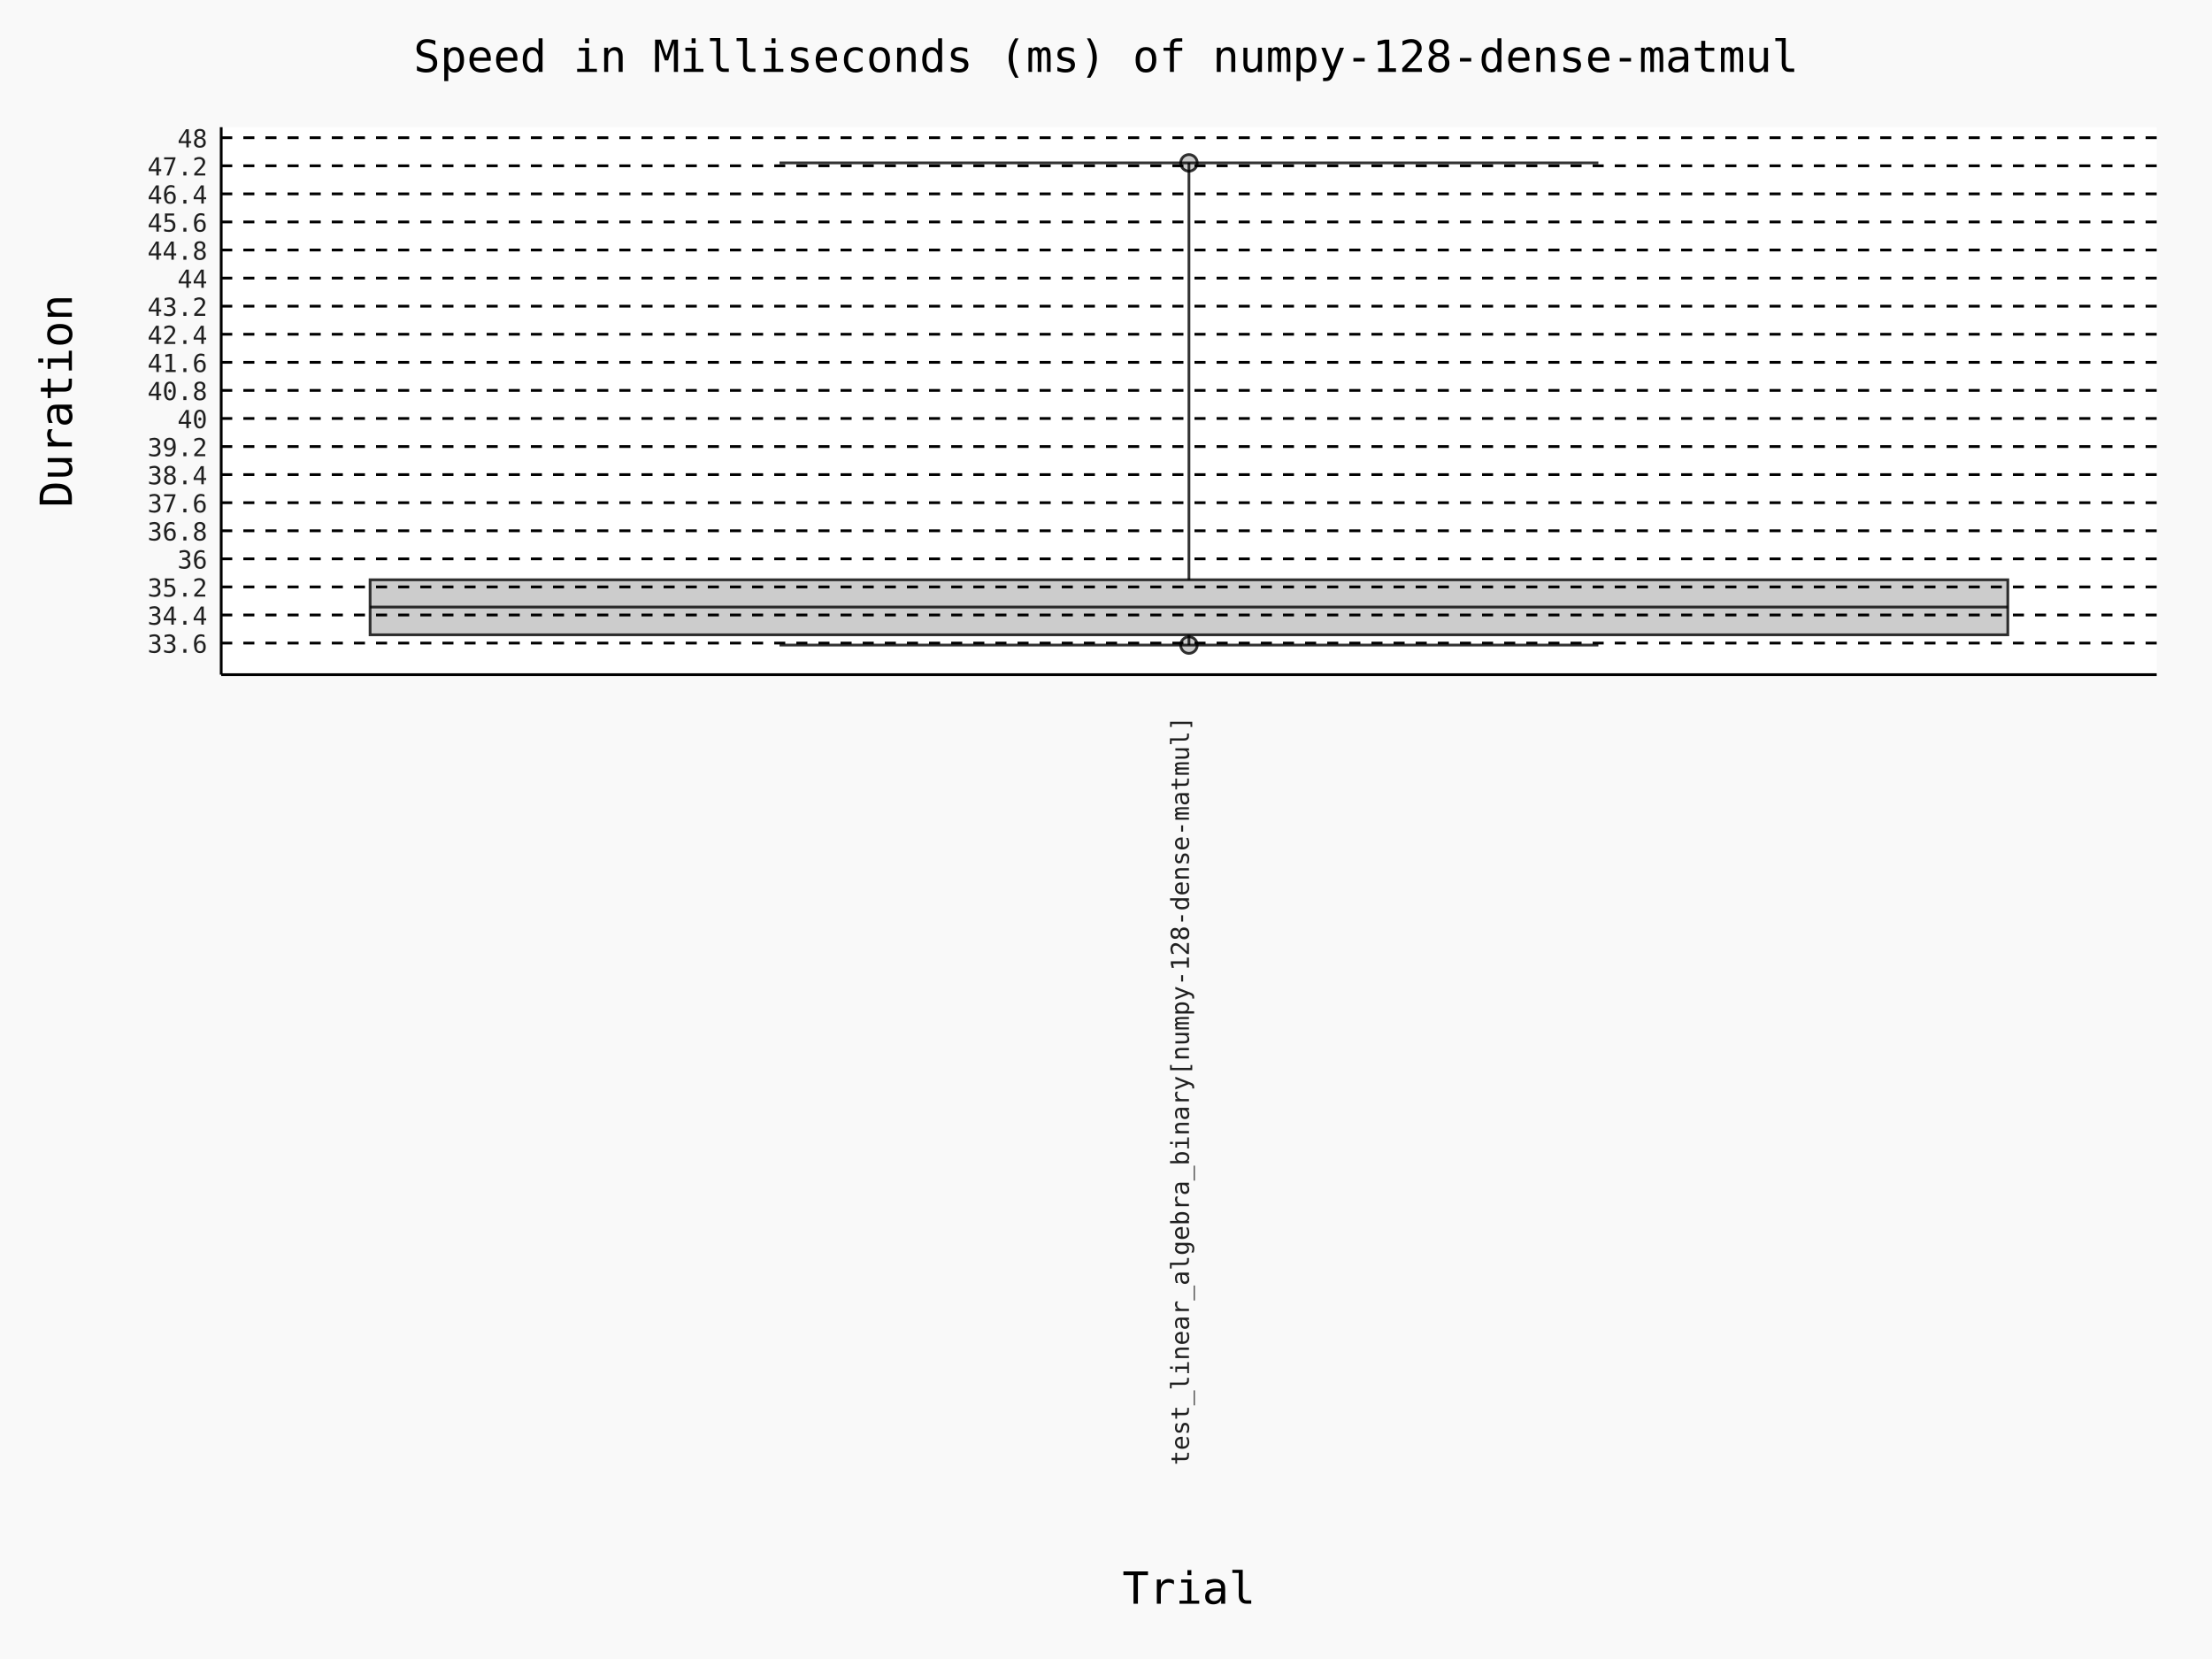
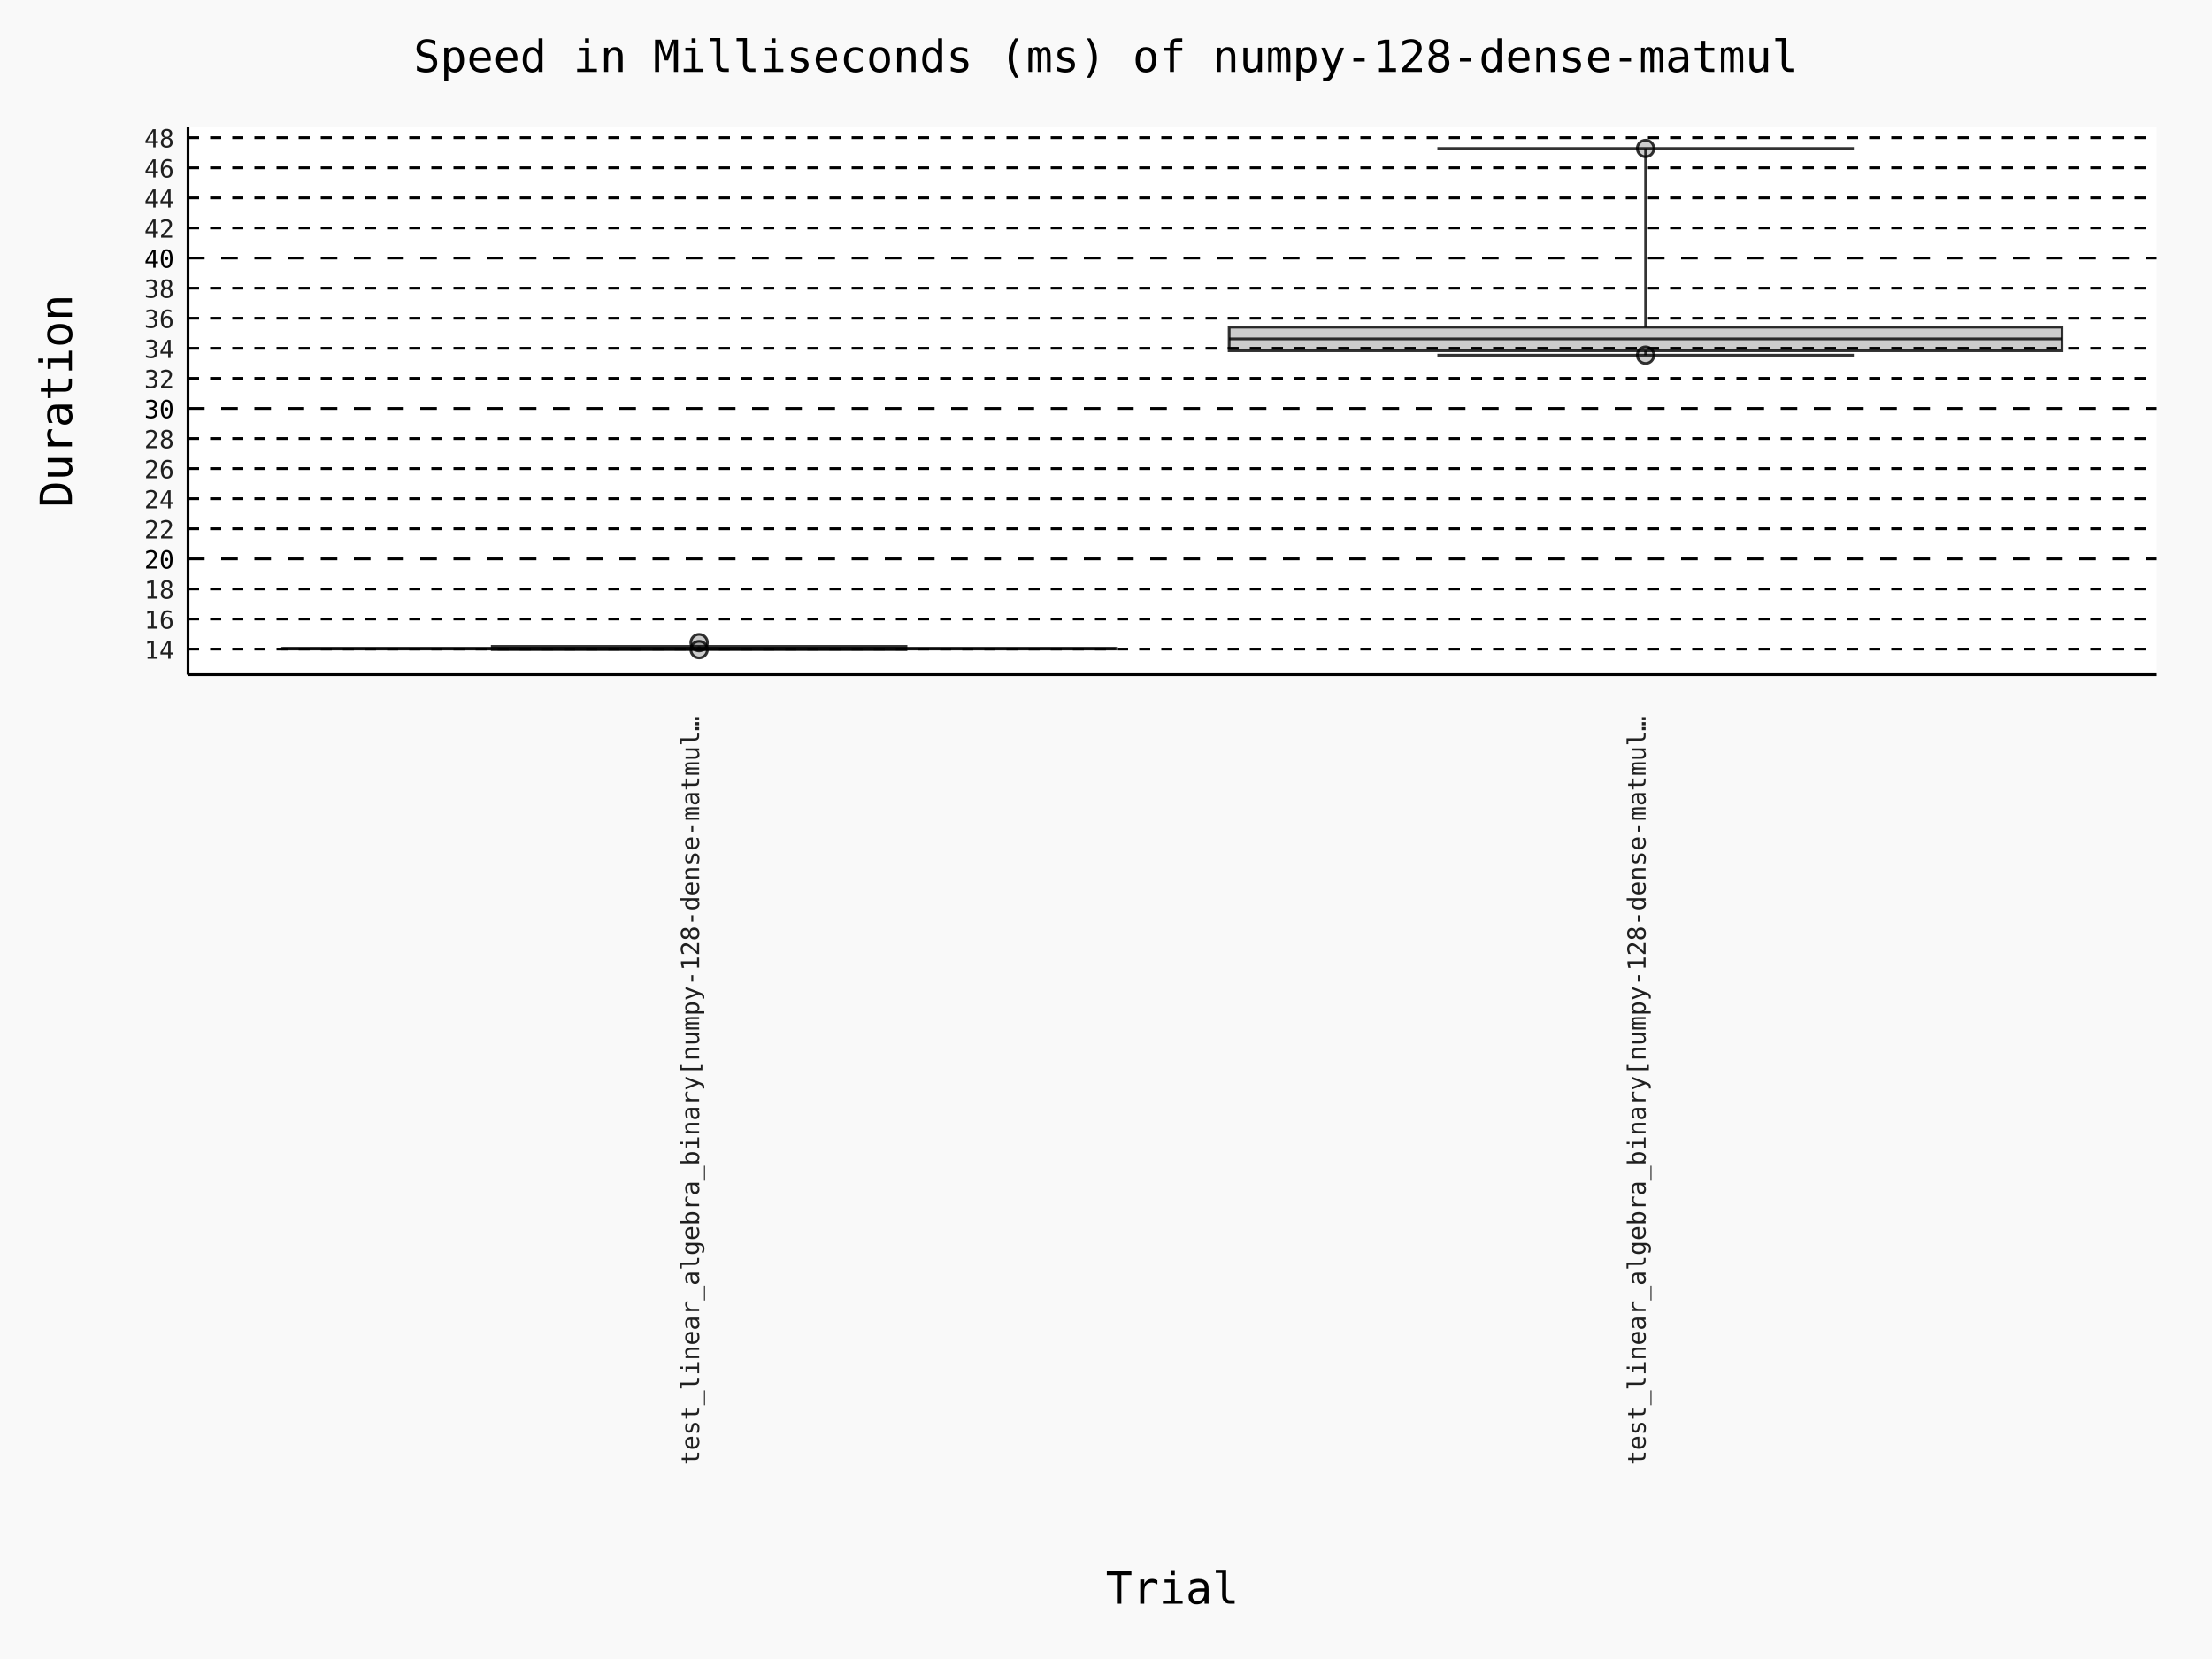
- <svg xmlns="http://www.w3.org/2000/svg" id="chart-2183d1ba-e104-423b-8f1c-915937e9cf72" class="pygal-chart" viewBox="0 0 800 600">
+ <svg xmlns="http://www.w3.org/2000/svg" id="chart-51d1fa72-ce0a-4129-bbd5-054cc468ee78" class="pygal-chart" viewBox="0 0 800 600">
  <defs>
-     <style type="text/css">#chart-2183d1ba-e104-423b-8f1c-915937e9cf72{-webkit-user-select:none;-webkit-font-smoothing:antialiased;font-family:Consolas,"Deja Vu Sans Mono","Bitstream Vera Sans Mono","Courier New",monospace}#chart-2183d1ba-e104-423b-8f1c-915937e9cf72 .title{font-family:Consolas,"Deja Vu Sans Mono","Bitstream Vera Sans Mono","Courier New",monospace;font-size:16px}#chart-2183d1ba-e104-423b-8f1c-915937e9cf72 .legends .legend text{font-family:Consolas,"Deja Vu Sans Mono","Bitstream Vera Sans Mono","Courier New",monospace;font-size:14px}#chart-2183d1ba-e104-423b-8f1c-915937e9cf72 .axis text{font-family:Consolas,"Deja Vu Sans Mono","Bitstream Vera Sans Mono","Courier New",monospace;font-size:10px}#chart-2183d1ba-e104-423b-8f1c-915937e9cf72 .axis text.major{font-family:Consolas,"Deja Vu Sans Mono","Bitstream Vera Sans Mono","Courier New",monospace;font-size:10px}#chart-2183d1ba-e104-423b-8f1c-915937e9cf72 .text-overlay text.value{font-family:Consolas,"Deja Vu Sans Mono","Bitstream Vera Sans Mono","Courier New",monospace;font-size:16px}#chart-2183d1ba-e104-423b-8f1c-915937e9cf72 .text-overlay text.label{font-family:Consolas,"Deja Vu Sans Mono","Bitstream Vera Sans Mono","Courier New",monospace;font-size:10px}#chart-2183d1ba-e104-423b-8f1c-915937e9cf72 .tooltip{font-family:Consolas,"Deja Vu Sans Mono","Bitstream Vera Sans Mono","Courier New",monospace;font-size:14px}#chart-2183d1ba-e104-423b-8f1c-915937e9cf72 text.no_data{font-family:Consolas,"Deja Vu Sans Mono","Bitstream Vera Sans Mono","Courier New",monospace;font-size:64px}
- #chart-2183d1ba-e104-423b-8f1c-915937e9cf72{background-color:rgba(249,249,249,1)}#chart-2183d1ba-e104-423b-8f1c-915937e9cf72 path,#chart-2183d1ba-e104-423b-8f1c-915937e9cf72 line,#chart-2183d1ba-e104-423b-8f1c-915937e9cf72 rect,#chart-2183d1ba-e104-423b-8f1c-915937e9cf72 circle{-webkit-transition:150ms;-moz-transition:150ms;transition:150ms}#chart-2183d1ba-e104-423b-8f1c-915937e9cf72 .graph &gt; .background{fill:rgba(249,249,249,1)}#chart-2183d1ba-e104-423b-8f1c-915937e9cf72 .plot &gt; .background{fill:rgba(255,255,255,1)}#chart-2183d1ba-e104-423b-8f1c-915937e9cf72 .graph{fill:rgba(0,0,0,.87)}#chart-2183d1ba-e104-423b-8f1c-915937e9cf72 text.no_data{fill:rgba(0,0,0,1)}#chart-2183d1ba-e104-423b-8f1c-915937e9cf72 .title{fill:rgba(0,0,0,1)}#chart-2183d1ba-e104-423b-8f1c-915937e9cf72 .legends .legend text{fill:rgba(0,0,0,.87)}#chart-2183d1ba-e104-423b-8f1c-915937e9cf72 .legends .legend:hover text{fill:rgba(0,0,0,1)}#chart-2183d1ba-e104-423b-8f1c-915937e9cf72 .axis .line{stroke:rgba(0,0,0,1)}#chart-2183d1ba-e104-423b-8f1c-915937e9cf72 .axis .guide.line{stroke:rgba(0,0,0,.54)}#chart-2183d1ba-e104-423b-8f1c-915937e9cf72 .axis .major.line{stroke:rgba(0,0,0,.87)}#chart-2183d1ba-e104-423b-8f1c-915937e9cf72 .axis text.major{fill:rgba(0,0,0,1)}#chart-2183d1ba-e104-423b-8f1c-915937e9cf72 .axis.y .guides:hover .guide.line,#chart-2183d1ba-e104-423b-8f1c-915937e9cf72 .line-graph .axis.x .guides:hover .guide.line,#chart-2183d1ba-e104-423b-8f1c-915937e9cf72 .stackedline-graph .axis.x .guides:hover .guide.line,#chart-2183d1ba-e104-423b-8f1c-915937e9cf72 .xy-graph .axis.x .guides:hover .guide.line{stroke:rgba(0,0,0,1)}#chart-2183d1ba-e104-423b-8f1c-915937e9cf72 .axis .guides:hover text{fill:rgba(0,0,0,1)}#chart-2183d1ba-e104-423b-8f1c-915937e9cf72 .reactive{fill-opacity:.7;stroke-opacity:.8;stroke-width:1}#chart-2183d1ba-e104-423b-8f1c-915937e9cf72 .ci{stroke:rgba(0,0,0,.87)}#chart-2183d1ba-e104-423b-8f1c-915937e9cf72 .reactive.active,#chart-2183d1ba-e104-423b-8f1c-915937e9cf72 .active .reactive{fill-opacity:.8;stroke-opacity:.9;stroke-width:4}#chart-2183d1ba-e104-423b-8f1c-915937e9cf72 .ci .reactive.active{stroke-width:1.5}#chart-2183d1ba-e104-423b-8f1c-915937e9cf72 .series text{fill:rgba(0,0,0,1)}#chart-2183d1ba-e104-423b-8f1c-915937e9cf72 .tooltip rect{fill:rgba(255,255,255,1);stroke:rgba(0,0,0,1);-webkit-transition:opacity 150ms;-moz-transition:opacity 150ms;transition:opacity 150ms}#chart-2183d1ba-e104-423b-8f1c-915937e9cf72 .tooltip .label{fill:rgba(0,0,0,.87)}#chart-2183d1ba-e104-423b-8f1c-915937e9cf72 .tooltip .label{fill:rgba(0,0,0,.87)}#chart-2183d1ba-e104-423b-8f1c-915937e9cf72 .tooltip .legend{font-size:.8em;fill:rgba(0,0,0,.54)}#chart-2183d1ba-e104-423b-8f1c-915937e9cf72 .tooltip .x_label{font-size:.6em;fill:rgba(0,0,0,1)}#chart-2183d1ba-e104-423b-8f1c-915937e9cf72 .tooltip .xlink{font-size:.5em;text-decoration:underline}#chart-2183d1ba-e104-423b-8f1c-915937e9cf72 .tooltip .value{font-size:1.5em}#chart-2183d1ba-e104-423b-8f1c-915937e9cf72 .bound{font-size:.5em}#chart-2183d1ba-e104-423b-8f1c-915937e9cf72 .max-value{font-size:.75em;fill:rgba(0,0,0,.54)}#chart-2183d1ba-e104-423b-8f1c-915937e9cf72 .map-element{fill:rgba(255,255,255,1);stroke:rgba(0,0,0,.54) !important}#chart-2183d1ba-e104-423b-8f1c-915937e9cf72 .map-element .reactive{fill-opacity:inherit;stroke-opacity:inherit}#chart-2183d1ba-e104-423b-8f1c-915937e9cf72 .color-0,#chart-2183d1ba-e104-423b-8f1c-915937e9cf72 .color-0 a:visited{stroke:#000000;fill:#000000}#chart-2183d1ba-e104-423b-8f1c-915937e9cf72 .text-overlay .color-0 text{fill:white}
- #chart-2183d1ba-e104-423b-8f1c-915937e9cf72 text.no_data{text-anchor:middle}#chart-2183d1ba-e104-423b-8f1c-915937e9cf72 .guide.line{fill:none}#chart-2183d1ba-e104-423b-8f1c-915937e9cf72 .centered{text-anchor:middle}#chart-2183d1ba-e104-423b-8f1c-915937e9cf72 .title{text-anchor:middle}#chart-2183d1ba-e104-423b-8f1c-915937e9cf72 .legends .legend text{fill-opacity:1}#chart-2183d1ba-e104-423b-8f1c-915937e9cf72 .axis.x text{text-anchor:middle}#chart-2183d1ba-e104-423b-8f1c-915937e9cf72 .axis.x:not(.web) text[transform]{text-anchor:start}#chart-2183d1ba-e104-423b-8f1c-915937e9cf72 .axis.x:not(.web) text[transform].backwards{text-anchor:end}#chart-2183d1ba-e104-423b-8f1c-915937e9cf72 .axis.y text{text-anchor:end}#chart-2183d1ba-e104-423b-8f1c-915937e9cf72 .axis.y text[transform].backwards{text-anchor:start}#chart-2183d1ba-e104-423b-8f1c-915937e9cf72 .axis.y2 text{text-anchor:start}#chart-2183d1ba-e104-423b-8f1c-915937e9cf72 .axis.y2 text[transform].backwards{text-anchor:end}#chart-2183d1ba-e104-423b-8f1c-915937e9cf72 .axis .guide.line{stroke-dasharray:4,4;stroke:black}#chart-2183d1ba-e104-423b-8f1c-915937e9cf72 .axis .major.guide.line{stroke-dasharray:6,6;stroke:black}#chart-2183d1ba-e104-423b-8f1c-915937e9cf72 .horizontal .axis.y .guide.line,#chart-2183d1ba-e104-423b-8f1c-915937e9cf72 .horizontal .axis.y2 .guide.line,#chart-2183d1ba-e104-423b-8f1c-915937e9cf72 .vertical .axis.x .guide.line{opacity:0}#chart-2183d1ba-e104-423b-8f1c-915937e9cf72 .horizontal .axis.always_show .guide.line,#chart-2183d1ba-e104-423b-8f1c-915937e9cf72 .vertical .axis.always_show .guide.line{opacity:1 !important}#chart-2183d1ba-e104-423b-8f1c-915937e9cf72 .axis.y .guides:hover .guide.line,#chart-2183d1ba-e104-423b-8f1c-915937e9cf72 .axis.y2 .guides:hover .guide.line,#chart-2183d1ba-e104-423b-8f1c-915937e9cf72 .axis.x .guides:hover .guide.line{opacity:1}#chart-2183d1ba-e104-423b-8f1c-915937e9cf72 .axis .guides:hover text{opacity:1}#chart-2183d1ba-e104-423b-8f1c-915937e9cf72 .nofill{fill:none}#chart-2183d1ba-e104-423b-8f1c-915937e9cf72 .subtle-fill{fill-opacity:.2}#chart-2183d1ba-e104-423b-8f1c-915937e9cf72 .dot{stroke-width:1px;fill-opacity:1;stroke-opacity:1}#chart-2183d1ba-e104-423b-8f1c-915937e9cf72 .dot.active{stroke-width:5px}#chart-2183d1ba-e104-423b-8f1c-915937e9cf72 .dot.negative{fill:transparent}#chart-2183d1ba-e104-423b-8f1c-915937e9cf72 text,#chart-2183d1ba-e104-423b-8f1c-915937e9cf72 tspan{stroke:none !important}#chart-2183d1ba-e104-423b-8f1c-915937e9cf72 .series text.active{opacity:1}#chart-2183d1ba-e104-423b-8f1c-915937e9cf72 .tooltip rect{fill-opacity:.95;stroke-width:.5}#chart-2183d1ba-e104-423b-8f1c-915937e9cf72 .tooltip text{fill-opacity:1}#chart-2183d1ba-e104-423b-8f1c-915937e9cf72 .showable{visibility:hidden}#chart-2183d1ba-e104-423b-8f1c-915937e9cf72 .showable.shown{visibility:visible}#chart-2183d1ba-e104-423b-8f1c-915937e9cf72 .gauge-background{fill:rgba(229,229,229,1);stroke:none}#chart-2183d1ba-e104-423b-8f1c-915937e9cf72 .bg-lines{stroke:rgba(249,249,249,1);stroke-width:2px}
+     <style type="text/css">#chart-51d1fa72-ce0a-4129-bbd5-054cc468ee78{-webkit-user-select:none;-webkit-font-smoothing:antialiased;font-family:Consolas,"Deja Vu Sans Mono","Bitstream Vera Sans Mono","Courier New",monospace}#chart-51d1fa72-ce0a-4129-bbd5-054cc468ee78 .title{font-family:Consolas,"Deja Vu Sans Mono","Bitstream Vera Sans Mono","Courier New",monospace;font-size:16px}#chart-51d1fa72-ce0a-4129-bbd5-054cc468ee78 .legends .legend text{font-family:Consolas,"Deja Vu Sans Mono","Bitstream Vera Sans Mono","Courier New",monospace;font-size:14px}#chart-51d1fa72-ce0a-4129-bbd5-054cc468ee78 .axis text{font-family:Consolas,"Deja Vu Sans Mono","Bitstream Vera Sans Mono","Courier New",monospace;font-size:10px}#chart-51d1fa72-ce0a-4129-bbd5-054cc468ee78 .axis text.major{font-family:Consolas,"Deja Vu Sans Mono","Bitstream Vera Sans Mono","Courier New",monospace;font-size:10px}#chart-51d1fa72-ce0a-4129-bbd5-054cc468ee78 .text-overlay text.value{font-family:Consolas,"Deja Vu Sans Mono","Bitstream Vera Sans Mono","Courier New",monospace;font-size:16px}#chart-51d1fa72-ce0a-4129-bbd5-054cc468ee78 .text-overlay text.label{font-family:Consolas,"Deja Vu Sans Mono","Bitstream Vera Sans Mono","Courier New",monospace;font-size:10px}#chart-51d1fa72-ce0a-4129-bbd5-054cc468ee78 .tooltip{font-family:Consolas,"Deja Vu Sans Mono","Bitstream Vera Sans Mono","Courier New",monospace;font-size:14px}#chart-51d1fa72-ce0a-4129-bbd5-054cc468ee78 text.no_data{font-family:Consolas,"Deja Vu Sans Mono","Bitstream Vera Sans Mono","Courier New",monospace;font-size:64px}
+ #chart-51d1fa72-ce0a-4129-bbd5-054cc468ee78{background-color:rgba(249,249,249,1)}#chart-51d1fa72-ce0a-4129-bbd5-054cc468ee78 path,#chart-51d1fa72-ce0a-4129-bbd5-054cc468ee78 line,#chart-51d1fa72-ce0a-4129-bbd5-054cc468ee78 rect,#chart-51d1fa72-ce0a-4129-bbd5-054cc468ee78 circle{-webkit-transition:150ms;-moz-transition:150ms;transition:150ms}#chart-51d1fa72-ce0a-4129-bbd5-054cc468ee78 .graph &gt; .background{fill:rgba(249,249,249,1)}#chart-51d1fa72-ce0a-4129-bbd5-054cc468ee78 .plot &gt; .background{fill:rgba(255,255,255,1)}#chart-51d1fa72-ce0a-4129-bbd5-054cc468ee78 .graph{fill:rgba(0,0,0,.87)}#chart-51d1fa72-ce0a-4129-bbd5-054cc468ee78 text.no_data{fill:rgba(0,0,0,1)}#chart-51d1fa72-ce0a-4129-bbd5-054cc468ee78 .title{fill:rgba(0,0,0,1)}#chart-51d1fa72-ce0a-4129-bbd5-054cc468ee78 .legends .legend text{fill:rgba(0,0,0,.87)}#chart-51d1fa72-ce0a-4129-bbd5-054cc468ee78 .legends .legend:hover text{fill:rgba(0,0,0,1)}#chart-51d1fa72-ce0a-4129-bbd5-054cc468ee78 .axis .line{stroke:rgba(0,0,0,1)}#chart-51d1fa72-ce0a-4129-bbd5-054cc468ee78 .axis .guide.line{stroke:rgba(0,0,0,.54)}#chart-51d1fa72-ce0a-4129-bbd5-054cc468ee78 .axis .major.line{stroke:rgba(0,0,0,.87)}#chart-51d1fa72-ce0a-4129-bbd5-054cc468ee78 .axis text.major{fill:rgba(0,0,0,1)}#chart-51d1fa72-ce0a-4129-bbd5-054cc468ee78 .axis.y .guides:hover .guide.line,#chart-51d1fa72-ce0a-4129-bbd5-054cc468ee78 .line-graph .axis.x .guides:hover .guide.line,#chart-51d1fa72-ce0a-4129-bbd5-054cc468ee78 .stackedline-graph .axis.x .guides:hover .guide.line,#chart-51d1fa72-ce0a-4129-bbd5-054cc468ee78 .xy-graph .axis.x .guides:hover .guide.line{stroke:rgba(0,0,0,1)}#chart-51d1fa72-ce0a-4129-bbd5-054cc468ee78 .axis .guides:hover text{fill:rgba(0,0,0,1)}#chart-51d1fa72-ce0a-4129-bbd5-054cc468ee78 .reactive{fill-opacity:.7;stroke-opacity:.8;stroke-width:1}#chart-51d1fa72-ce0a-4129-bbd5-054cc468ee78 .ci{stroke:rgba(0,0,0,.87)}#chart-51d1fa72-ce0a-4129-bbd5-054cc468ee78 .reactive.active,#chart-51d1fa72-ce0a-4129-bbd5-054cc468ee78 .active .reactive{fill-opacity:.8;stroke-opacity:.9;stroke-width:4}#chart-51d1fa72-ce0a-4129-bbd5-054cc468ee78 .ci .reactive.active{stroke-width:1.5}#chart-51d1fa72-ce0a-4129-bbd5-054cc468ee78 .series text{fill:rgba(0,0,0,1)}#chart-51d1fa72-ce0a-4129-bbd5-054cc468ee78 .tooltip rect{fill:rgba(255,255,255,1);stroke:rgba(0,0,0,1);-webkit-transition:opacity 150ms;-moz-transition:opacity 150ms;transition:opacity 150ms}#chart-51d1fa72-ce0a-4129-bbd5-054cc468ee78 .tooltip .label{fill:rgba(0,0,0,.87)}#chart-51d1fa72-ce0a-4129-bbd5-054cc468ee78 .tooltip .label{fill:rgba(0,0,0,.87)}#chart-51d1fa72-ce0a-4129-bbd5-054cc468ee78 .tooltip .legend{font-size:.8em;fill:rgba(0,0,0,.54)}#chart-51d1fa72-ce0a-4129-bbd5-054cc468ee78 .tooltip .x_label{font-size:.6em;fill:rgba(0,0,0,1)}#chart-51d1fa72-ce0a-4129-bbd5-054cc468ee78 .tooltip .xlink{font-size:.5em;text-decoration:underline}#chart-51d1fa72-ce0a-4129-bbd5-054cc468ee78 .tooltip .value{font-size:1.5em}#chart-51d1fa72-ce0a-4129-bbd5-054cc468ee78 .bound{font-size:.5em}#chart-51d1fa72-ce0a-4129-bbd5-054cc468ee78 .max-value{font-size:.75em;fill:rgba(0,0,0,.54)}#chart-51d1fa72-ce0a-4129-bbd5-054cc468ee78 .map-element{fill:rgba(255,255,255,1);stroke:rgba(0,0,0,.54) !important}#chart-51d1fa72-ce0a-4129-bbd5-054cc468ee78 .map-element .reactive{fill-opacity:inherit;stroke-opacity:inherit}#chart-51d1fa72-ce0a-4129-bbd5-054cc468ee78 .color-0,#chart-51d1fa72-ce0a-4129-bbd5-054cc468ee78 .color-0 a:visited{stroke:#000000;fill:#000000}#chart-51d1fa72-ce0a-4129-bbd5-054cc468ee78 .color-1,#chart-51d1fa72-ce0a-4129-bbd5-054cc468ee78 .color-1 a:visited{stroke:#000000;fill:#000000}#chart-51d1fa72-ce0a-4129-bbd5-054cc468ee78 .text-overlay .color-0 text{fill:white}#chart-51d1fa72-ce0a-4129-bbd5-054cc468ee78 .text-overlay .color-1 text{fill:white}
+ #chart-51d1fa72-ce0a-4129-bbd5-054cc468ee78 text.no_data{text-anchor:middle}#chart-51d1fa72-ce0a-4129-bbd5-054cc468ee78 .guide.line{fill:none}#chart-51d1fa72-ce0a-4129-bbd5-054cc468ee78 .centered{text-anchor:middle}#chart-51d1fa72-ce0a-4129-bbd5-054cc468ee78 .title{text-anchor:middle}#chart-51d1fa72-ce0a-4129-bbd5-054cc468ee78 .legends .legend text{fill-opacity:1}#chart-51d1fa72-ce0a-4129-bbd5-054cc468ee78 .axis.x text{text-anchor:middle}#chart-51d1fa72-ce0a-4129-bbd5-054cc468ee78 .axis.x:not(.web) text[transform]{text-anchor:start}#chart-51d1fa72-ce0a-4129-bbd5-054cc468ee78 .axis.x:not(.web) text[transform].backwards{text-anchor:end}#chart-51d1fa72-ce0a-4129-bbd5-054cc468ee78 .axis.y text{text-anchor:end}#chart-51d1fa72-ce0a-4129-bbd5-054cc468ee78 .axis.y text[transform].backwards{text-anchor:start}#chart-51d1fa72-ce0a-4129-bbd5-054cc468ee78 .axis.y2 text{text-anchor:start}#chart-51d1fa72-ce0a-4129-bbd5-054cc468ee78 .axis.y2 text[transform].backwards{text-anchor:end}#chart-51d1fa72-ce0a-4129-bbd5-054cc468ee78 .axis .guide.line{stroke-dasharray:4,4;stroke:black}#chart-51d1fa72-ce0a-4129-bbd5-054cc468ee78 .axis .major.guide.line{stroke-dasharray:6,6;stroke:black}#chart-51d1fa72-ce0a-4129-bbd5-054cc468ee78 .horizontal .axis.y .guide.line,#chart-51d1fa72-ce0a-4129-bbd5-054cc468ee78 .horizontal .axis.y2 .guide.line,#chart-51d1fa72-ce0a-4129-bbd5-054cc468ee78 .vertical .axis.x .guide.line{opacity:0}#chart-51d1fa72-ce0a-4129-bbd5-054cc468ee78 .horizontal .axis.always_show .guide.line,#chart-51d1fa72-ce0a-4129-bbd5-054cc468ee78 .vertical .axis.always_show .guide.line{opacity:1 !important}#chart-51d1fa72-ce0a-4129-bbd5-054cc468ee78 .axis.y .guides:hover .guide.line,#chart-51d1fa72-ce0a-4129-bbd5-054cc468ee78 .axis.y2 .guides:hover .guide.line,#chart-51d1fa72-ce0a-4129-bbd5-054cc468ee78 .axis.x .guides:hover .guide.line{opacity:1}#chart-51d1fa72-ce0a-4129-bbd5-054cc468ee78 .axis .guides:hover text{opacity:1}#chart-51d1fa72-ce0a-4129-bbd5-054cc468ee78 .nofill{fill:none}#chart-51d1fa72-ce0a-4129-bbd5-054cc468ee78 .subtle-fill{fill-opacity:.2}#chart-51d1fa72-ce0a-4129-bbd5-054cc468ee78 .dot{stroke-width:1px;fill-opacity:1;stroke-opacity:1}#chart-51d1fa72-ce0a-4129-bbd5-054cc468ee78 .dot.active{stroke-width:5px}#chart-51d1fa72-ce0a-4129-bbd5-054cc468ee78 .dot.negative{fill:transparent}#chart-51d1fa72-ce0a-4129-bbd5-054cc468ee78 text,#chart-51d1fa72-ce0a-4129-bbd5-054cc468ee78 tspan{stroke:none !important}#chart-51d1fa72-ce0a-4129-bbd5-054cc468ee78 .series text.active{opacity:1}#chart-51d1fa72-ce0a-4129-bbd5-054cc468ee78 .tooltip rect{fill-opacity:.95;stroke-width:.5}#chart-51d1fa72-ce0a-4129-bbd5-054cc468ee78 .tooltip text{fill-opacity:1}#chart-51d1fa72-ce0a-4129-bbd5-054cc468ee78 .showable{visibility:hidden}#chart-51d1fa72-ce0a-4129-bbd5-054cc468ee78 .showable.shown{visibility:visible}#chart-51d1fa72-ce0a-4129-bbd5-054cc468ee78 .gauge-background{fill:rgba(229,229,229,1);stroke:none}#chart-51d1fa72-ce0a-4129-bbd5-054cc468ee78 .bg-lines{stroke:rgba(249,249,249,1);stroke-width:2px}
.tooltip .value{font-size:1em !important}.axis text{font-size:9px !important}</style>
  </defs>
  <g class="graph custombox-graph vertical">
    <rect x="0" y="0" width="800" height="600" class="background" />
-     <g transform="translate(80, 46)" class="plot">
-       <rect x="0" y="0" width="700.0" height="198.0" class="background" />
+     <g transform="translate(68, 46)" class="plot">
+       <rect x="0" y="0" width="712.0" height="198.0" class="background" />
      <g class="axis y always_show">
-         <path d="M0 198 h700" class="line" />
+         <path d="M0 198 h712" class="line" />
        <g class="guides">
-           <path d="M0 186.577 h700" class="guide line" />
-           <text x="-5" y="190.077" class="">33.6</text>
+           <path d="M0 188.753 h712" class="guide line" />
+           <text x="-5" y="192.253" class="">14</text>
        </g>
        <g class="guides">
-           <path d="M0 176.423 h700" class="guide line" />
-           <text x="-5" y="179.923" class="">34.4</text>
+           <path d="M0 177.874 h712" class="guide line" />
+           <text x="-5" y="181.374" class="">16</text>
        </g>
        <g class="guides">
-           <path d="M0 166.269 h700" class="guide line" />
-           <text x="-5" y="169.769" class="">35.2</text>
+           <path d="M0 166.995 h712" class="guide line" />
+           <text x="-5" y="170.495" class="">18</text>
        </g>
        <g class="guides">
-           <path d="M0 156.115 h700" class="guide line" />
-           <text x="-5" y="159.615" class="">36</text>
+           <path d="M0 156.115 h712" class="major guide line" />
+           <text x="-5" y="159.615" class="major">20</text>
        </g>
        <g class="guides">
-           <path d="M0 145.962 h700" class="guide line" />
-           <text x="-5" y="149.462" class="">36.8</text>
+           <path d="M0 145.236 h712" class="guide line" />
+           <text x="-5" y="148.736" class="">22</text>
        </g>
        <g class="guides">
-           <path d="M0 135.808 h700" class="guide line" />
-           <text x="-5" y="139.308" class="">37.6</text>
+           <path d="M0 134.357 h712" class="guide line" />
+           <text x="-5" y="137.857" class="">24</text>
        </g>
        <g class="guides">
-           <path d="M0 125.654 h700" class="guide line" />
-           <text x="-5" y="129.154" class="">38.4</text>
+           <path d="M0 123.478 h712" class="guide line" />
+           <text x="-5" y="126.978" class="">26</text>
        </g>
        <g class="guides">
-           <path d="M0 115.5 h700" class="guide line" />
-           <text x="-5" y="119" class="">39.2</text>
+           <path d="M0 112.599 h712" class="guide line" />
+           <text x="-5" y="116.099" class="">28</text>
        </g>
        <g class="guides">
-           <path d="M0 105.346 h700" class="guide line" />
-           <text x="-5" y="108.846" class="">40</text>
+           <path d="M0 101.72 h712" class="major guide line" />
+           <text x="-5" y="105.22" class="major">30</text>
        </g>
        <g class="guides">
-           <path d="M0 95.192 h700" class="guide line" />
-           <text x="-5" y="98.692" class="">40.8</text>
+           <path d="M0 90.841 h712" class="guide line" />
+           <text x="-5" y="94.341" class="">32</text>
        </g>
        <g class="guides">
-           <path d="M0 85.038 h700" class="guide line" />
-           <text x="-5" y="88.538" class="">41.6</text>
+           <path d="M0 79.962 h712" class="guide line" />
+           <text x="-5" y="83.462" class="">34</text>
        </g>
        <g class="guides">
-           <path d="M0 74.885 h700" class="guide line" />
-           <text x="-5" y="78.385" class="">42.4</text>
+           <path d="M0 69.082 h712" class="guide line" />
+           <text x="-5" y="72.582" class="">36</text>
        </g>
        <g class="guides">
-           <path d="M0 64.731 h700" class="guide line" />
-           <text x="-5" y="68.231" class="">43.2</text>
+           <path d="M0 58.203 h712" class="guide line" />
+           <text x="-5" y="61.703" class="">38</text>
        </g>
        <g class="guides">
-           <path d="M0 54.577 h700" class="guide line" />
-           <text x="-5" y="58.077" class="">44</text>
+           <path d="M0 47.324 h712" class="major guide line" />
+           <text x="-5" y="50.824" class="major">40</text>
        </g>
        <g class="guides">
-           <path d="M0 44.423 h700" class="guide line" />
-           <text x="-5" y="47.923" class="">44.8</text>
+           <path d="M0 36.445 h712" class="guide line" />
+           <text x="-5" y="39.945" class="">42</text>
        </g>
        <g class="guides">
-           <path d="M0 34.269 h700" class="guide line" />
-           <text x="-5" y="37.769" class="">45.6</text>
+           <path d="M0 25.566 h712" class="guide line" />
+           <text x="-5" y="29.066" class="">44</text>
        </g>
        <g class="guides">
-           <path d="M0 24.115 h700" class="guide line" />
-           <text x="-5" y="27.615" class="">46.4</text>
+           <path d="M0 14.687 h712" class="guide line" />
+           <text x="-5" y="18.187" class="">46</text>
        </g>
        <g class="guides">
-           <path d="M0 13.962 h700" class="guide line" />
-           <text x="-5" y="17.462" class="">47.2</text>
-         </g>
-         <g class="guides">
-           <path d="M0 3.808 h700" class="guide line" />
+           <path d="M0 3.808 h712" class="guide line" />
          <text x="-5" y="7.308" class="">48</text>
        </g>
      </g>
      <g class="axis x">
        <path d="M0 0 v198" class="line" />
        <g class="guides">
-           <path d="M350 0 v198" class="guide line" />
-           <text x="350.0" y="213.0" class="backwards" transform="rotate(270 350 213)">test_linear_algebra_binary[numpy-128-dense-matmul]</text>
+           <path d="M184.846 0 v198" class="guide line" />
+           <text x="184.846" y="213.0" class="backwards" transform="rotate(270 184.8462 213)">test_linear_algebra_binary[numpy-128-dense-matmul…</text>
+         </g>
+         <g class="guides">
+           <path d="M527.154 0 v198" class="guide line" />
+           <text x="527.154" y="213.0" class="backwards" transform="rotate(270 527.1538 213)">test_linear_algebra_binary[numpy-128-dense-matmul…</text>
        </g>
      </g>
      <g class="series serie-0 color-0">
        <g class="boxes">
          <g class="box">
-             <path stroke-width="3" d="M201.923 187.299 L498.077 187.299" class="reactive tooltip-trigger" />
-             <path stroke-width="3" d="M53.846 173.551 L646.154 173.551" class="reactive tooltip-trigger" />
-             <path stroke-width="3" d="M201.923 12.907 L498.077 12.907" class="reactive tooltip-trigger" />
-             <path stroke-width="2" d="M350 187.299 L350 183.588" class="reactive tooltip-trigger" />
-             <path stroke-width="2" d="M350 12.907 L350 163.685" class="reactive tooltip-trigger" />
-             <rect x="53.846" y="163.685" height="19.903" width="592.308" class="subtle-fill reactive tooltip-trigger" />
-             <circle cx="350" cy="187.299" r="3" class="subtle-fill reactive tooltip-trigger" />
-             <circle cx="350" cy="12.907" r="3" class="subtle-fill reactive tooltip-trigger" />
+             <path stroke-width="3" d="M109.538 188.935 L260.154 188.935" class="reactive tooltip-trigger" />
+             <path stroke-width="3" d="M34.231 188.626 L335.462 188.626" class="reactive tooltip-trigger" />
+             <path stroke-width="3" d="M109.538 187.788 L260.154 187.788" class="reactive tooltip-trigger" />
+             <path stroke-width="2" d="M184.846 188.935 L184.846 188.737" class="reactive tooltip-trigger" />
+             <path stroke-width="2" d="M184.846 187.788 L184.846 188.471" class="reactive tooltip-trigger" />
+             <rect x="34.231" y="188.471" height="0.266" width="301.231" class="subtle-fill reactive tooltip-trigger" />
+             <circle cx="184.846" cy="188.935" r="3" class="subtle-fill reactive tooltip-trigger" />
+             <circle cx="184.846" cy="186.409" r="3" class="subtle-fill reactive tooltip-trigger" />
+           </g>
+         </g>
+       </g>
+       <g class="series serie-1 color-1">
+         <g class="boxes">
+           <g class="box">
+             <path stroke-width="3" d="M451.846 82.447 L602.462 82.447" class="reactive tooltip-trigger" />
+             <path stroke-width="3" d="M376.538 76.555 L677.769 76.555" class="reactive tooltip-trigger" />
+             <path stroke-width="3" d="M451.846 7.707 L602.462 7.707" class="reactive tooltip-trigger" />
+             <path stroke-width="2" d="M527.154 82.447 L527.154 80.856" class="reactive tooltip-trigger" />
+             <path stroke-width="2" d="M527.154 7.707 L527.154 72.326" class="reactive tooltip-trigger" />
+             <rect x="376.538" y="72.326" height="8.53" width="301.231" class="subtle-fill reactive tooltip-trigger" />
+             <circle cx="527.154" cy="82.447" r="3" class="subtle-fill reactive tooltip-trigger" />
+             <circle cx="527.154" cy="7.707" r="3" class="subtle-fill reactive tooltip-trigger" />
          </g>
        </g>
      </g>
    </g>
    <g class="titles">
      <text x="400.0" y="26" class="title plot_title">Speed in Milliseconds (ms) of numpy-128-dense-matmul</text>
-       <text x="430.0" y="580.0" class="title">Trial</text>
+       <text x="424.0" y="580.0" class="title">Trial</text>
      <text x="0" y="171.0" class="title" transform="rotate(-90 0 145)">Duration</text>
    </g>
-     <g transform="translate(80, 46)" class="plot overlay">
+     <g transform="translate(68, 46)" class="plot overlay">
      <g class="series serie-0 color-0" />
+       <g class="series serie-1 color-1" />
    </g>
-     <g transform="translate(80, 46)" class="plot text-overlay">
+     <g transform="translate(68, 46)" class="plot text-overlay">
      <g class="series serie-0 color-0" />
+       <g class="series serie-1 color-1" />
    </g>
-     <g transform="translate(80, 46)" class="plot tooltip-overlay">
+     <g transform="translate(68, 46)" class="plot tooltip-overlay">
      <g transform="translate(0 0)" style="opacity: 0" class="tooltip">
        <rect rx="0" ry="0" width="0" height="0" class="tooltip-box" />
        <g class="text" />
      </g>
    </g>
  </g>
</svg>
